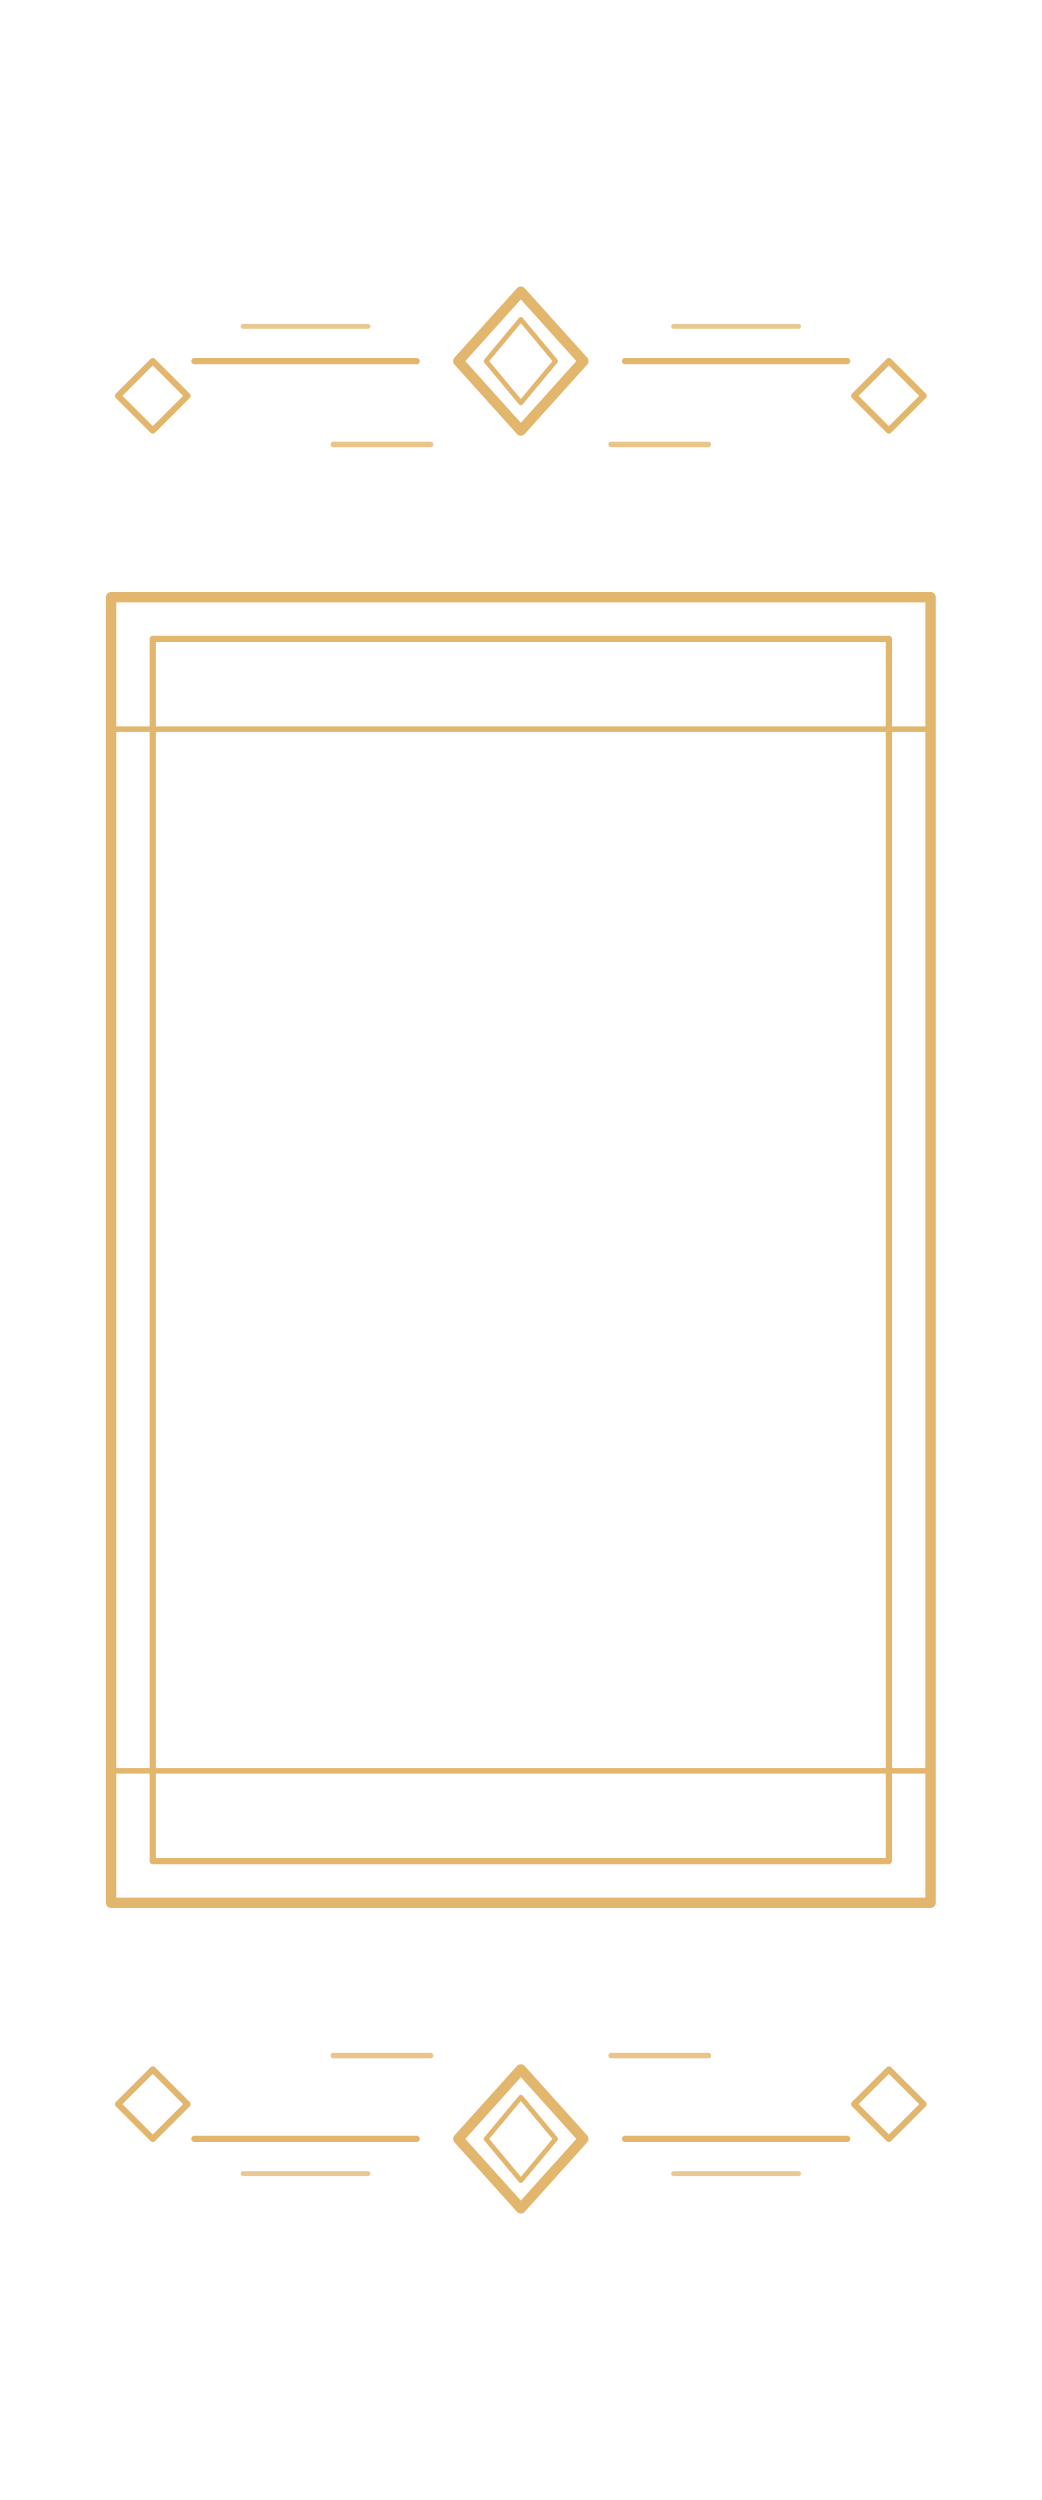
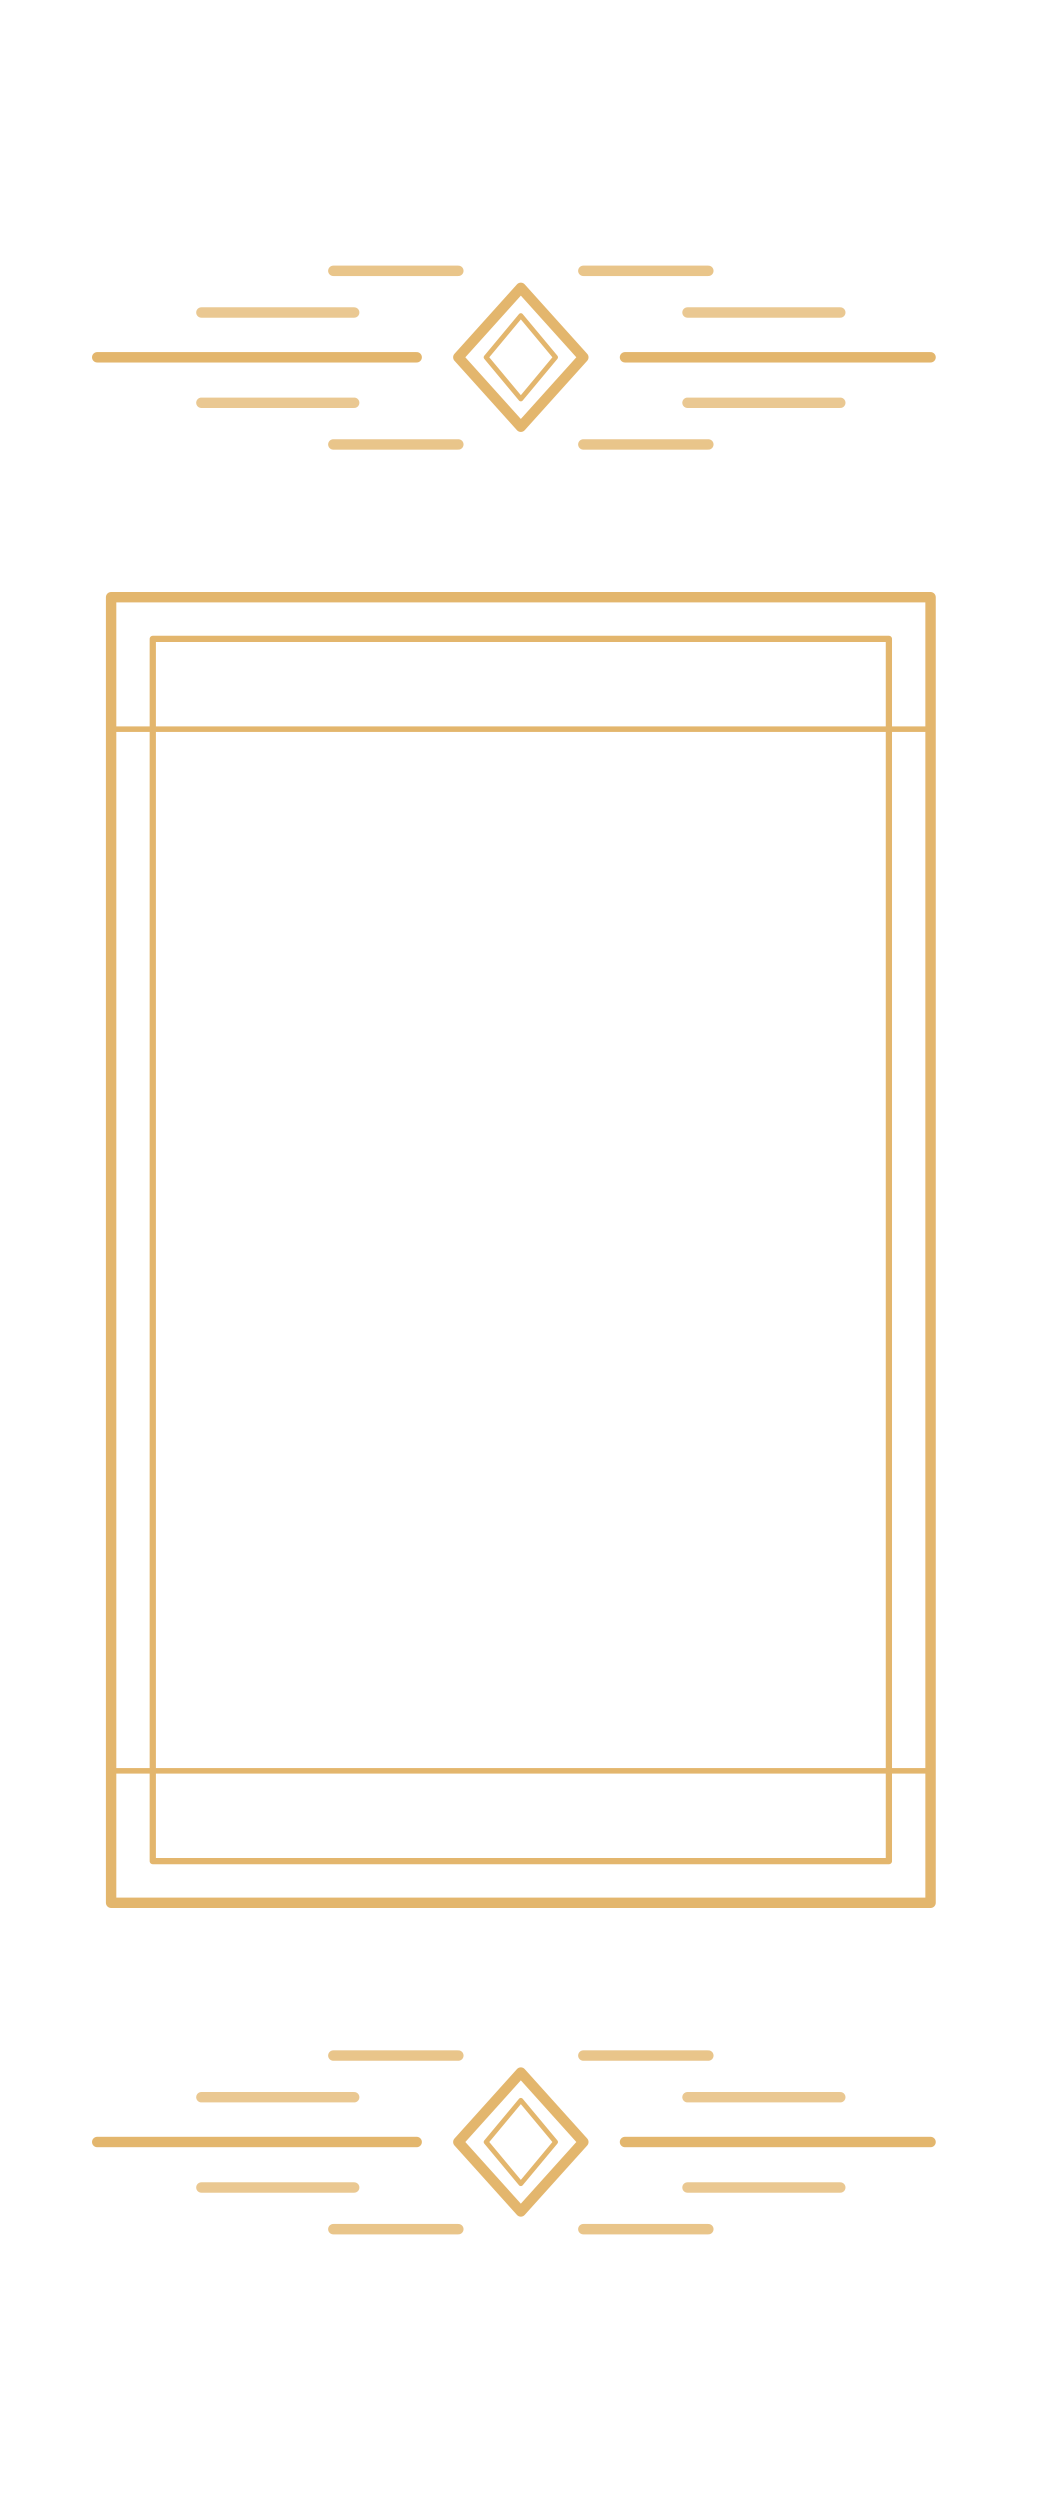
- <svg xmlns="http://www.w3.org/2000/svg" width="150" height="360" viewBox="0 0 150 360">
-   <g fill="none" stroke="#e3b66d" stroke-width="1.5" stroke-linecap="round" stroke-linejoin="round">
-     <path d="M16 86H134V274H16Z" />
-     <path d="M22 92H128V268H22Z" stroke-width=".9" />
-     <path d="M16 105H134M16 255H134" stroke-width=".8" />
-     <g transform="translate(0 -14)">
-       <path d="M75 56L84 66L75 76L66 66Z" />
-       <path d="M75 60L80 66L75 72L70 66Z" stroke-width=".7" />
-       <path d="M28 66H60M90 66H122" stroke-width=".9" />
-       <path d="M35 61H53M97 61H115" stroke-width=".7" opacity=".75" />
-       <path d="M22 66L27 71L22 76L17 71Z" stroke-width=".9" />
-       <path d="M128 66L133 71L128 76L123 71Z" stroke-width=".9" />
-       <path d="M48 78H62M88 78H102" stroke-width=".8" opacity=".8" />
+ <svg xmlns="http://www.w3.org/2000/svg" width="150" height="360" viewBox="0 0 150 360" version="1.1" id="svg18">
+   <defs id="defs18" />
+   <g fill="none" stroke="#e3b66d" stroke-width="1.5" stroke-linecap="round" stroke-linejoin="round" id="g18">
+     <path d="M16 86H134V274H16Z" id="path1" />
+     <path d="M22 92H128V268H22Z" stroke-width=".9" id="path2" />
+     <path d="M16 105H134M16 255H134" stroke-width=".8" id="path3" />
+     <g transform="translate(0 -14)" id="g10">
+       <path d="m 75,55.45 9,10 -9,10 -9,-10 z" id="path4" />
+       <path d="m 75,59.45 5,6 -5,6 -5,-6 z" stroke-width="0.7" id="path5" />
+       <path d="m 14,65.45 h 46 m 30,0 h 44" stroke-width="0.9" id="path6" style="stroke-width:1.5;stroke-dasharray:none" />
+       <path d="m 29,59 h 22 m 48,0 h 22 M 29,72 h 22 m 48,0 h 22" stroke-width="0.7" opacity="0.75" id="path7" style="stroke-width:1.5;stroke-dasharray:none" />
+       <path d="m 48,78 h 18 m 18,0 h 18" stroke-width=".8" opacity="0.8" id="path10" style="stroke-width:1.5;stroke-dasharray:none" />
+       <path d="m 48,53 h 18 m 18,0 h 18" stroke-width="0.8" opacity="0.8" id="path10-0" style="stroke-width:1.5;stroke-dasharray:none" />
    </g>
-     <g transform="translate(0 374) scale(1 -1)">
-       <path d="M75 56L84 66L75 76L66 66Z" />
-       <path d="M75 60L80 66L75 72L70 66Z" stroke-width=".7" />
-       <path d="M28 66H60M90 66H122" stroke-width=".9" />
-       <path d="M35 61H53M97 61H115" stroke-width=".7" opacity=".75" />
-       <path d="M22 66L27 71L22 76L17 71Z" stroke-width=".9" />
-       <path d="M128 66L133 71L128 76L123 71Z" stroke-width=".9" />
-       <path d="M48 78H62M88 78H102" stroke-width=".8" opacity=".8" />
+     <g transform="translate(-22,248)" id="g10-5">
+       <path d="m 97,50.45 9,10 -9,10 -9,-10 z" id="path4-9" />
+       <path d="m 97,54.45 5,6 -5,6 -5,-6 z" stroke-width="0.7" id="path5-8" />
+       <path d="m 36,60.45 h 46 m 30,0 h 44" stroke-width="0.9" id="path6-9" style="stroke-width:1.5;stroke-dasharray:none" />
+       <path d="m 51,54 h 22 m 48,0 h 22 M 51,67 h 22 m 48,0 h 22" stroke-width="0.7" opacity="0.75" id="path7-1" style="stroke-width:1.5;stroke-dasharray:none" />
+       <path d="m 70,73 h 18 m 18,0 h 18" stroke-width=".8" opacity="0.8" id="path10-2" style="stroke-width:1.5;stroke-dasharray:none" />
+       <path d="m 70,48 h 18 m 18,0 h 18" stroke-width="0.8" opacity="0.8" id="path10-0-8" style="stroke-width:1.5;stroke-dasharray:none" />
    </g>
  </g>
</svg>
